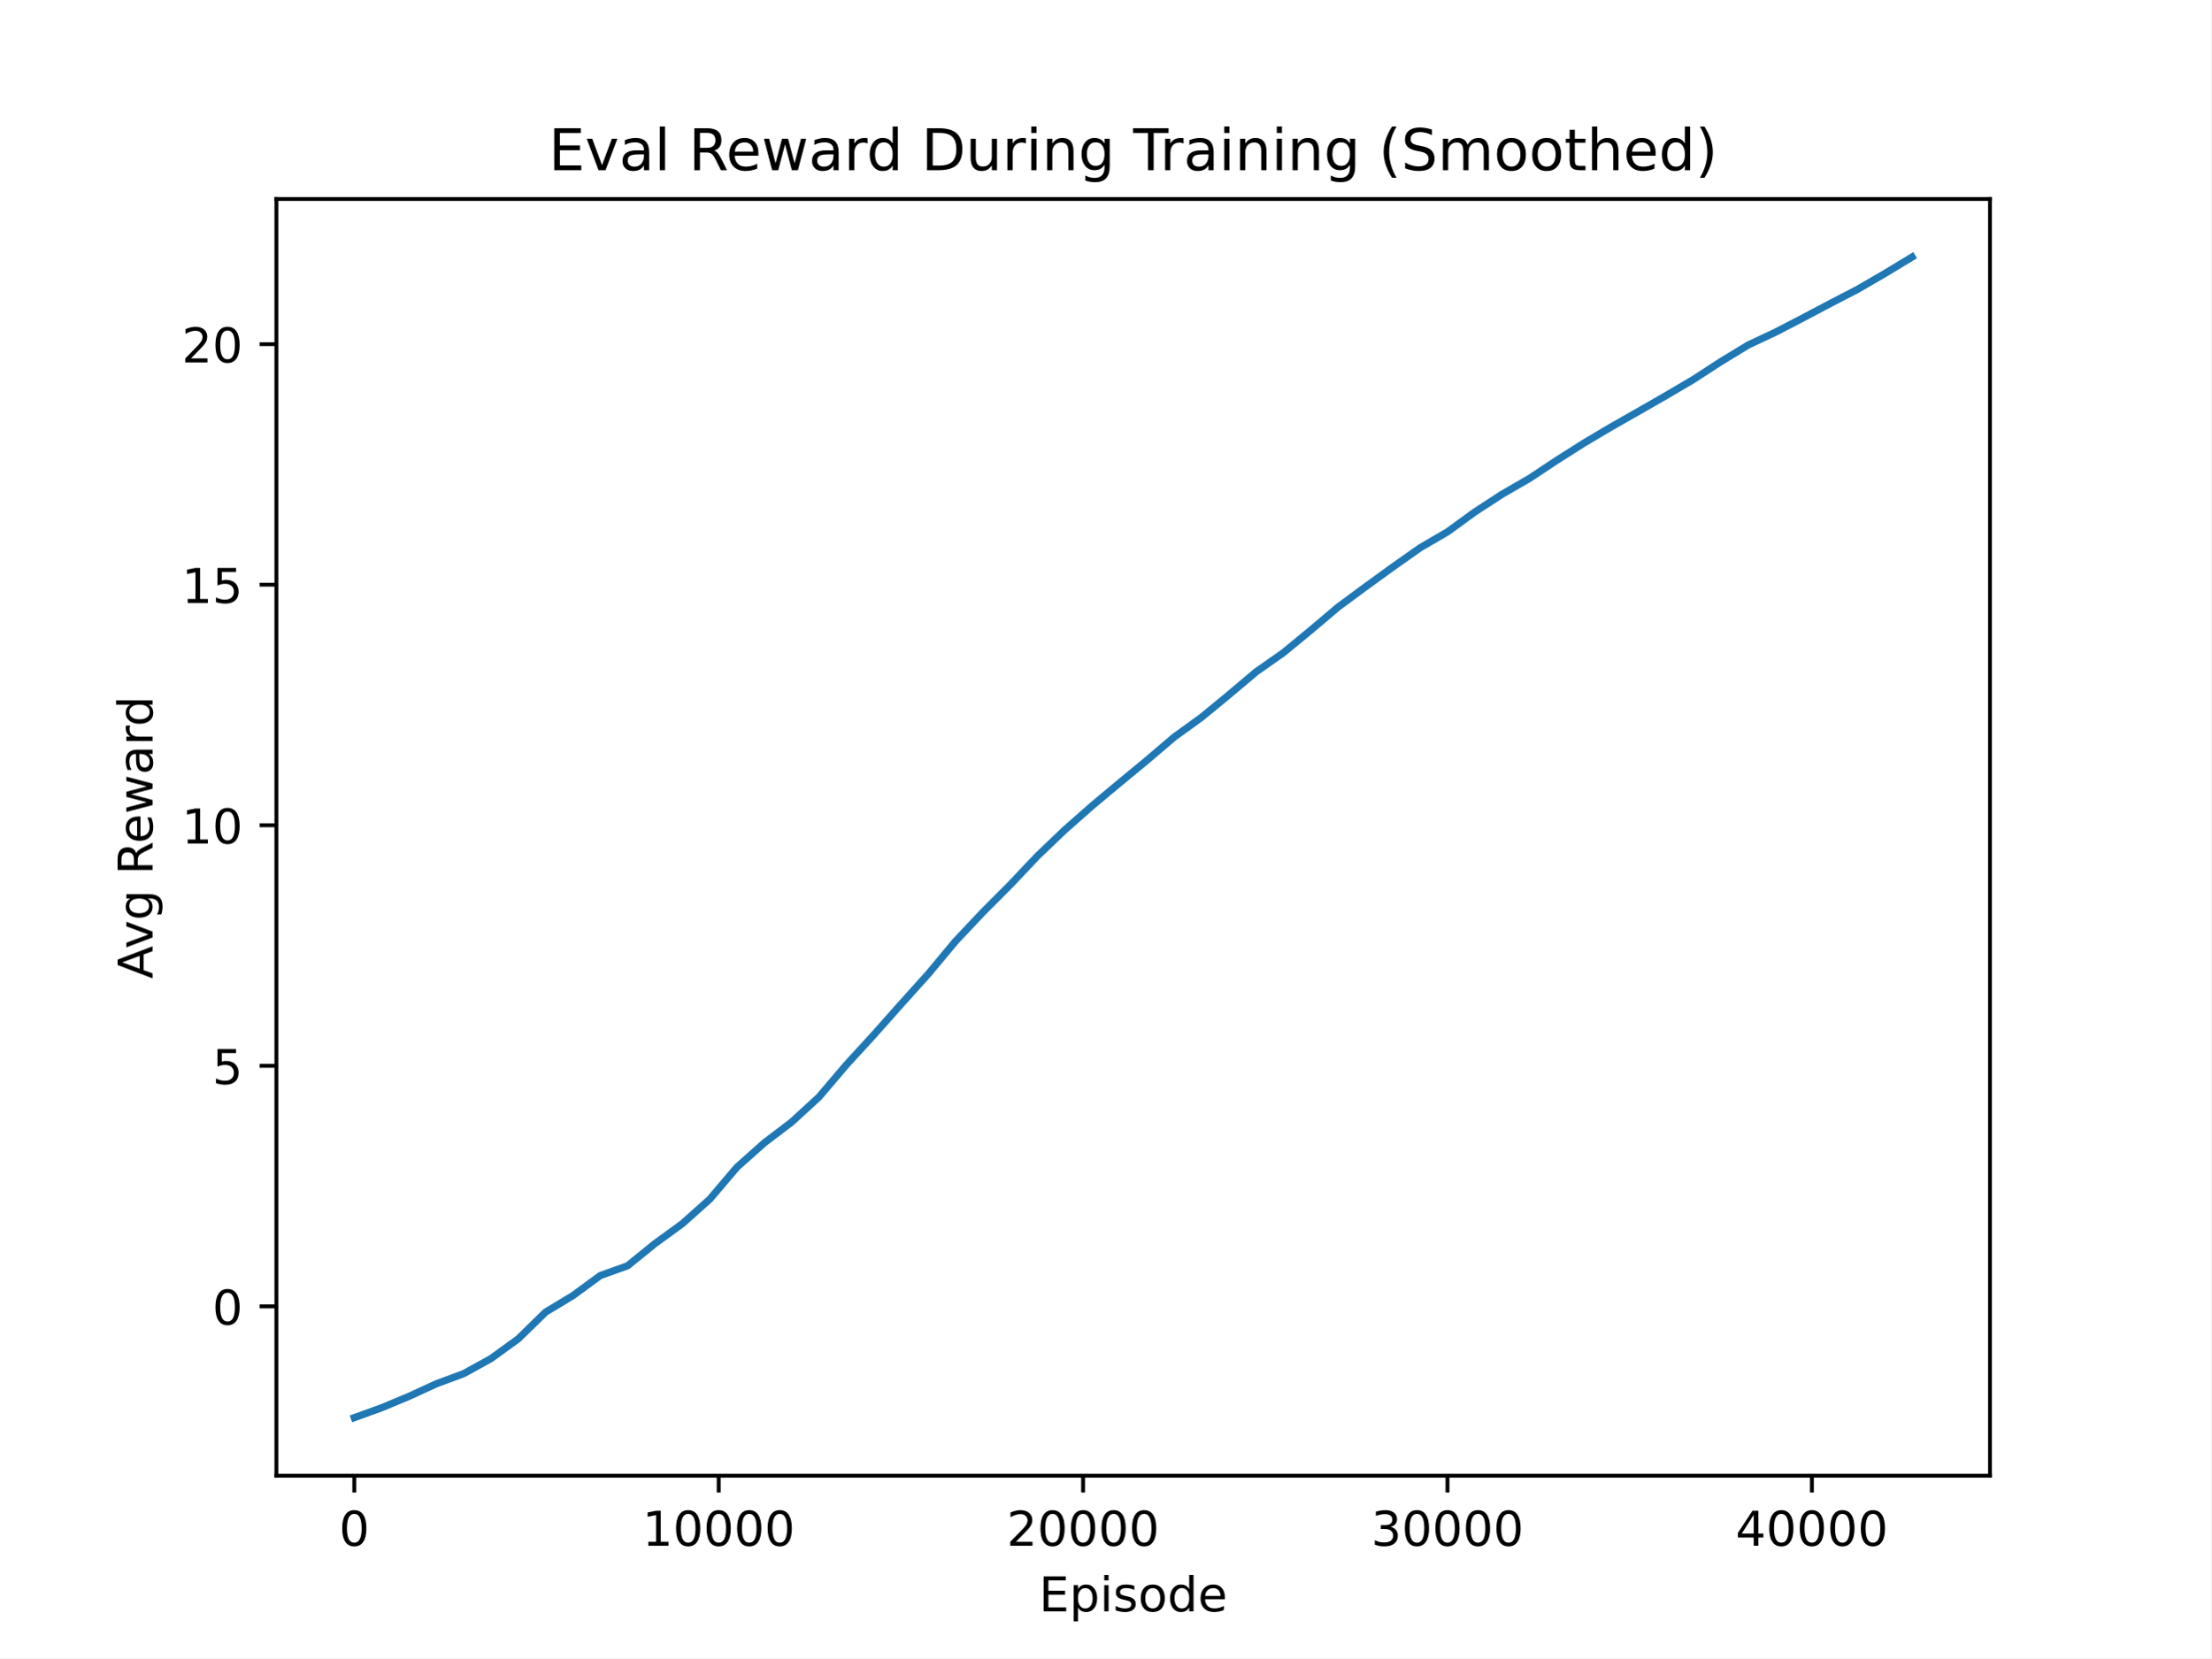
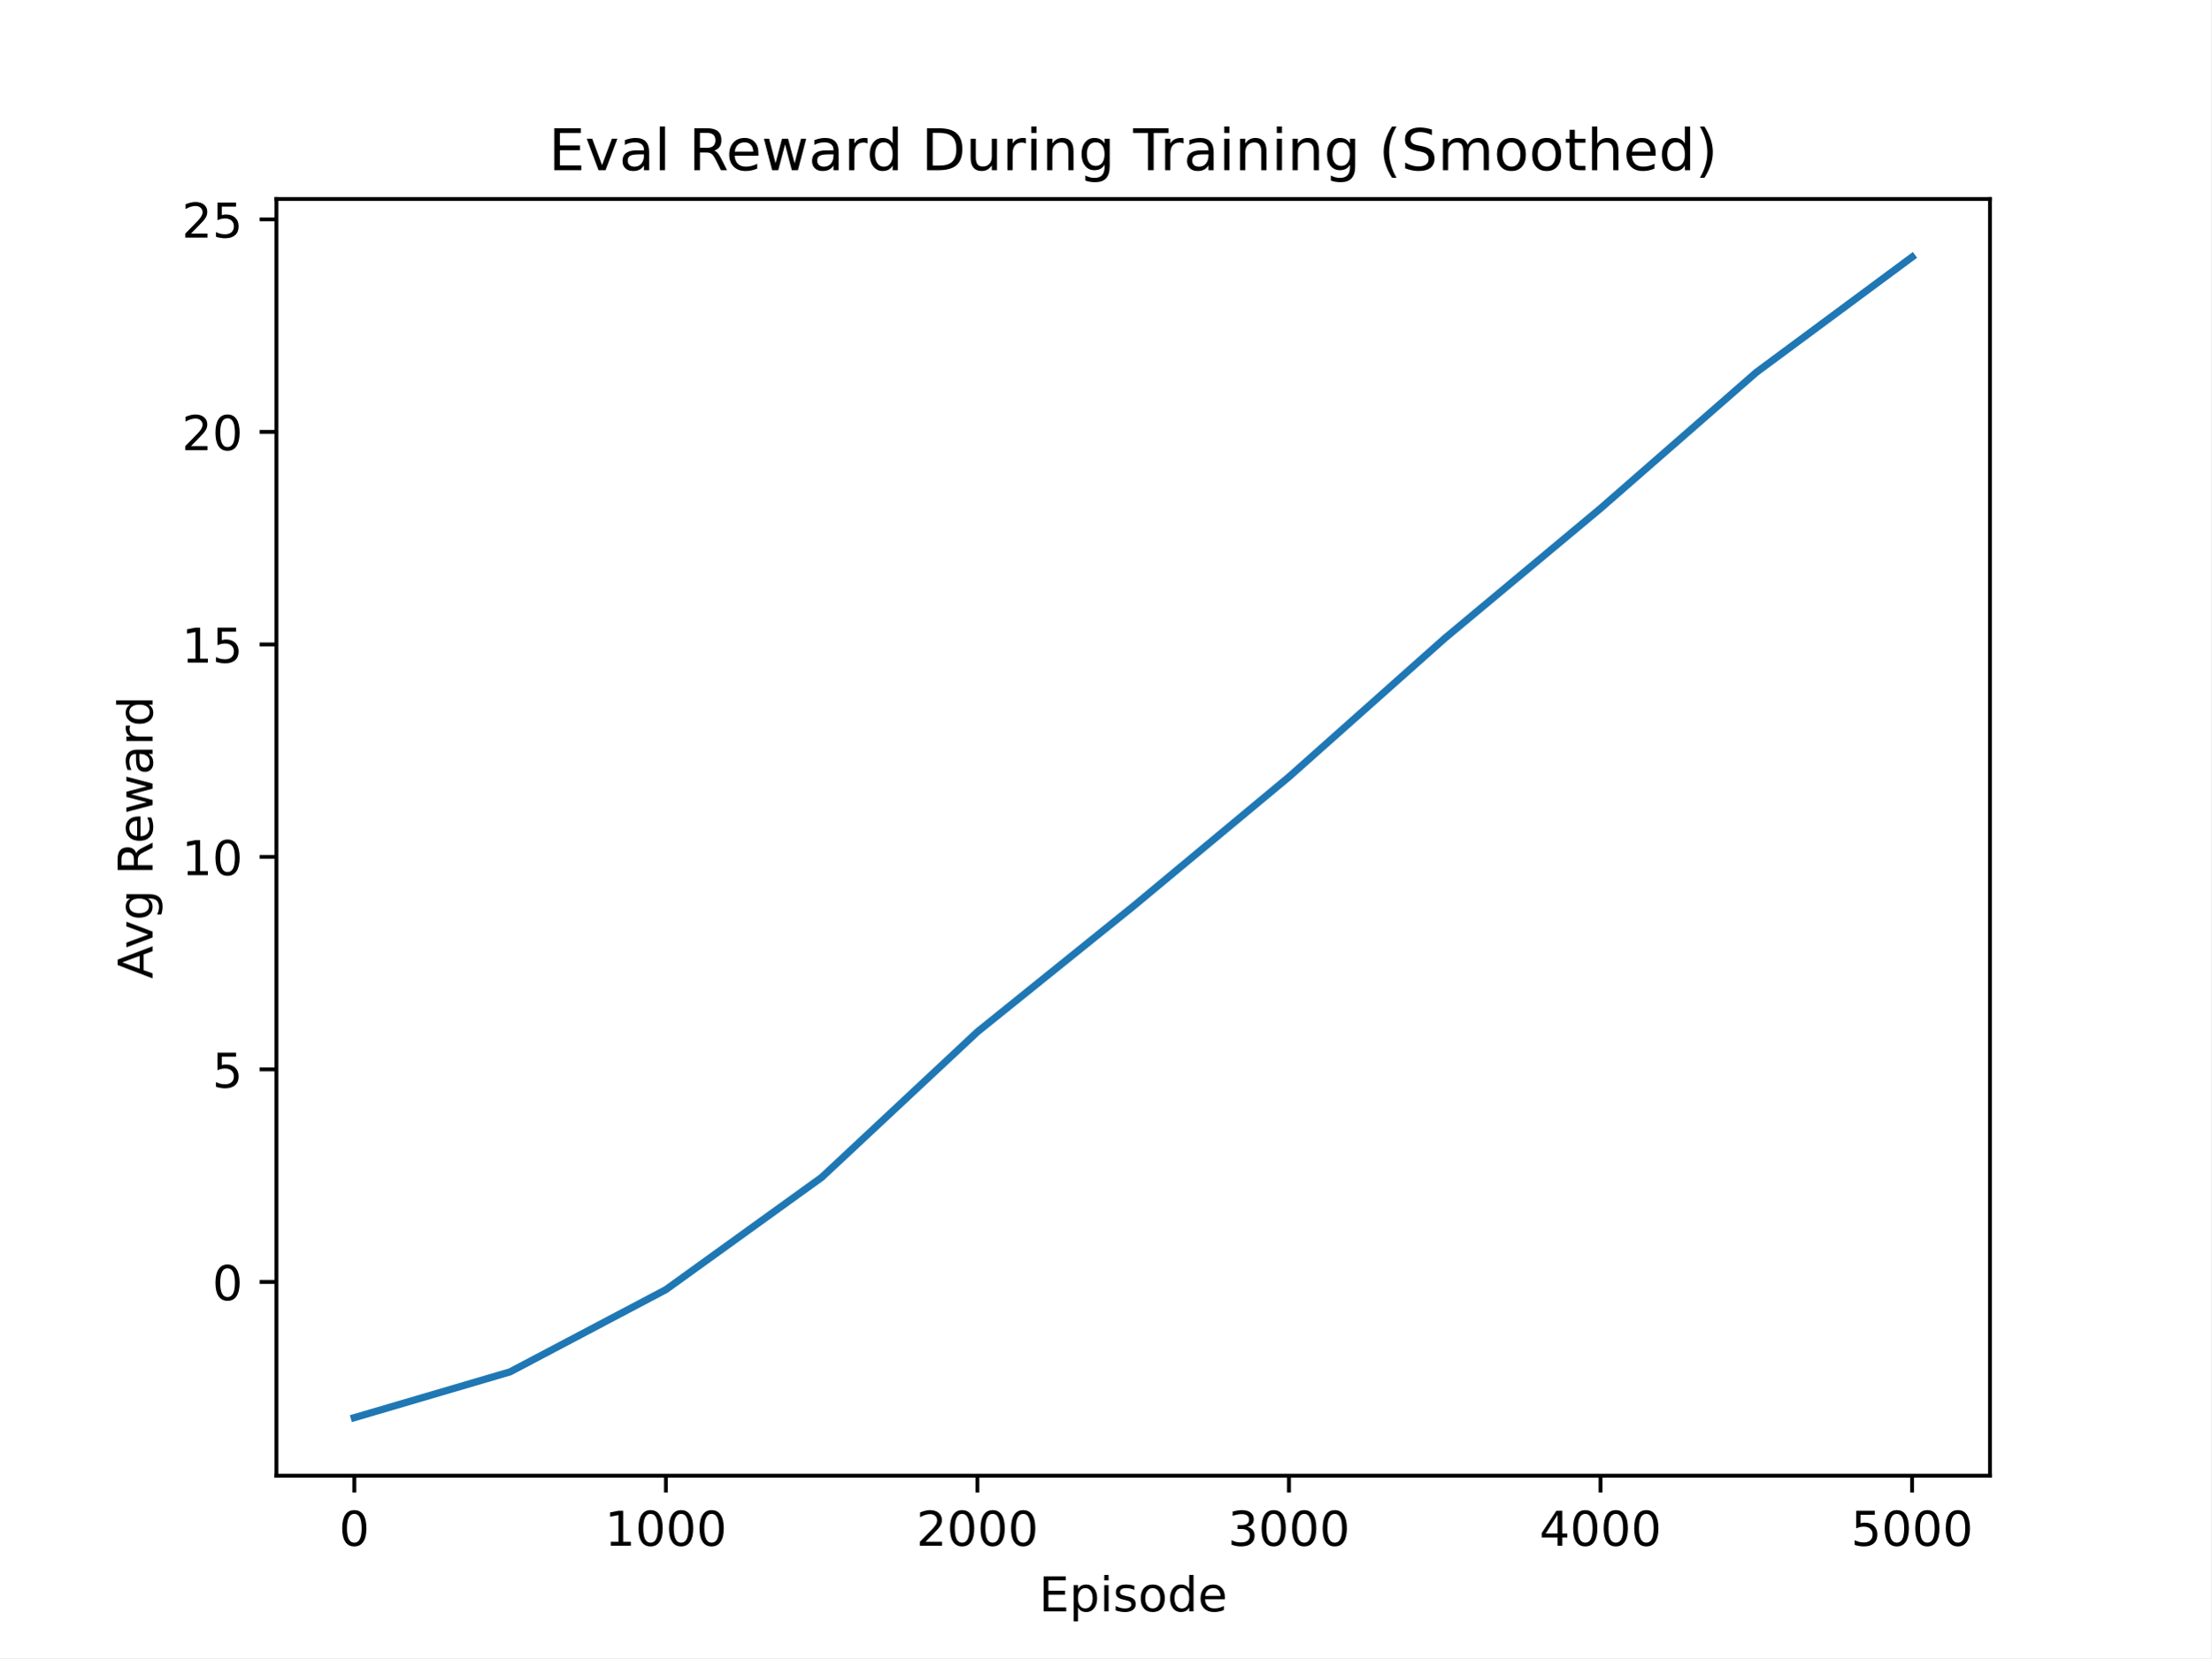
<svg xmlns="http://www.w3.org/2000/svg" xmlns:xlink="http://www.w3.org/1999/xlink" width="460.8pt" height="345.6pt" viewBox="0 0 460.8 345.6" version="1.1">
  <defs>
    <style type="text/css">*{stroke-linejoin: round; stroke-linecap: butt}</style>
  </defs>
  <g id="figure_1">
    <g id="patch_1">
      <path d="M 0 345.6  L 460.8 345.6  L 460.8 0  L 0 0  z " style="fill: #ffffff" />
    </g>
    <g id="axes_1">
      <g id="patch_2">
        <path d="M 57.6 307.584  L 414.72 307.584  L 414.72 41.472  L 57.6 41.472  z " style="fill: #ffffff" />
      </g>
      <g id="matplotlib.axis_1">
        <g id="xtick_1">
          <g id="line2d_1">
            <defs>
-               <path id="me3083ef89d" d="M 0 0  L 0 3.5  " style="stroke: #000000; stroke-width: 0.8" />
+               <path id="ma5be868a11" d="M 0 0  L 0 3.5  " style="stroke: #000000; stroke-width: 0.8" />
            </defs>
            <g>
-               <use xlink:href="#me3083ef89d" x="73.833" y="307.584" style="stroke: #000000; stroke-width: 0.8" />
+               <use xlink:href="#ma5be868a11" x="73.833" y="307.584" style="stroke: #000000; stroke-width: 0.8" />
            </g>
          </g>
          <g id="text_1">
            <g transform="translate(70.65148 322.1824) scale(0.1 -0.1)">
              <defs>
                <path id="DejaVuSans-30" d="M 2034 4250  Q 1547 4250 1301 3770  Q 1056 3291 1056 2328  Q 1056 1369 1301 889  Q 1547 409 2034 409  Q 2525 409 2770 889  Q 3016 1369 3016 2328  Q 3016 3291 2770 3770  Q 2525 4250 2034 4250  z M 2034 4750  Q 2819 4750 3233 4129  Q 3647 3509 3647 2328  Q 3647 1150 3233 529  Q 2819 -91 2034 -91  Q 1250 -91 836 529  Q 422 1150 422 2328  Q 422 3509 836 4129  Q 1250 4750 2034 4750  z " transform="scale(0.015625)" />
              </defs>
              <use xlink:href="#DejaVuSans-30" />
            </g>
          </g>
        </g>
        <g id="xtick_2">
          <g id="line2d_2">
            <g>
-               <use xlink:href="#me3083ef89d" x="149.775" y="307.584" style="stroke: #000000; stroke-width: 0.8" />
+               <use xlink:href="#ma5be868a11" x="138.764" y="307.584" style="stroke: #000000; stroke-width: 0.8" />
            </g>
          </g>
          <g id="text_2">
-             <g transform="translate(133.8691 322.1824) scale(0.1 -0.1)">
+             <g transform="translate(126.0386 322.1824) scale(0.1 -0.1)">
              <defs>
                <path id="DejaVuSans-31" d="M 794 531  L 1825 531  L 1825 4091  L 703 3866  L 703 4441  L 1819 4666  L 2450 4666  L 2450 531  L 3481 531  L 3481 0  L 794 0  L 794 531  z " transform="scale(0.015625)" />
              </defs>
              <use xlink:href="#DejaVuSans-31" />
              <use xlink:href="#DejaVuSans-30" x="63.623" />
              <use xlink:href="#DejaVuSans-30" x="127.246" />
              <use xlink:href="#DejaVuSans-30" x="190.869" />
-               <use xlink:href="#DejaVuSans-30" x="254.492" />
            </g>
          </g>
        </g>
        <g id="xtick_3">
          <g id="line2d_3">
            <g>
-               <use xlink:href="#me3083ef89d" x="225.718" y="307.584" style="stroke: #000000; stroke-width: 0.8" />
+               <use xlink:href="#ma5be868a11" x="203.695" y="307.584" style="stroke: #000000; stroke-width: 0.8" />
            </g>
          </g>
          <g id="text_3">
-             <g transform="translate(209.8116 322.1824) scale(0.1 -0.1)">
+             <g transform="translate(190.9695 322.1824) scale(0.1 -0.1)">
              <defs>
                <path id="DejaVuSans-32" d="M 1228 531  L 3431 531  L 3431 0  L 469 0  L 469 531  Q 828 903 1448 1529  Q 2069 2156 2228 2338  Q 2531 2678 2651 2914  Q 2772 3150 2772 3378  Q 2772 3750 2511 3984  Q 2250 4219 1831 4219  Q 1534 4219 1204 4116  Q 875 4013 500 3803  L 500 4441  Q 881 4594 1212 4672  Q 1544 4750 1819 4750  Q 2544 4750 2975 4387  Q 3406 4025 3406 3419  Q 3406 3131 3298 2873  Q 3191 2616 2906 2266  Q 2828 2175 2409 1742  Q 1991 1309 1228 531  z " transform="scale(0.015625)" />
              </defs>
              <use xlink:href="#DejaVuSans-32" />
              <use xlink:href="#DejaVuSans-30" x="63.623" />
              <use xlink:href="#DejaVuSans-30" x="127.246" />
              <use xlink:href="#DejaVuSans-30" x="190.869" />
-               <use xlink:href="#DejaVuSans-30" x="254.492" />
            </g>
          </g>
        </g>
        <g id="xtick_4">
          <g id="line2d_4">
            <g>
-               <use xlink:href="#me3083ef89d" x="301.66" y="307.584" style="stroke: #000000; stroke-width: 0.8" />
+               <use xlink:href="#ma5be868a11" x="268.625" y="307.584" style="stroke: #000000; stroke-width: 0.8" />
            </g>
          </g>
          <g id="text_4">
-             <g transform="translate(285.7542 322.1824) scale(0.1 -0.1)">
+             <g transform="translate(255.9005 322.1824) scale(0.1 -0.1)">
              <defs>
                <path id="DejaVuSans-33" d="M 2597 2516  Q 3050 2419 3304 2112  Q 3559 1806 3559 1356  Q 3559 666 3084 287  Q 2609 -91 1734 -91  Q 1441 -91 1130 -33  Q 819 25 488 141  L 488 750  Q 750 597 1062 519  Q 1375 441 1716 441  Q 2309 441 2620 675  Q 2931 909 2931 1356  Q 2931 1769 2642 2001  Q 2353 2234 1838 2234  L 1294 2234  L 1294 2753  L 1863 2753  Q 2328 2753 2575 2939  Q 2822 3125 2822 3475  Q 2822 3834 2567 4026  Q 2313 4219 1838 4219  Q 1578 4219 1281 4162  Q 984 4106 628 3988  L 628 4550  Q 988 4650 1302 4700  Q 1616 4750 1894 4750  Q 2613 4750 3031 4423  Q 3450 4097 3450 3541  Q 3450 3153 3228 2886  Q 3006 2619 2597 2516  z " transform="scale(0.015625)" />
              </defs>
              <use xlink:href="#DejaVuSans-33" />
              <use xlink:href="#DejaVuSans-30" x="63.623" />
              <use xlink:href="#DejaVuSans-30" x="127.246" />
              <use xlink:href="#DejaVuSans-30" x="190.869" />
-               <use xlink:href="#DejaVuSans-30" x="254.492" />
            </g>
          </g>
        </g>
        <g id="xtick_5">
          <g id="line2d_5">
            <g>
-               <use xlink:href="#me3083ef89d" x="377.603" y="307.584" style="stroke: #000000; stroke-width: 0.8" />
+               <use xlink:href="#ma5be868a11" x="333.556" y="307.584" style="stroke: #000000; stroke-width: 0.8" />
            </g>
          </g>
          <g id="text_5">
-             <g transform="translate(361.6968 322.1824) scale(0.1 -0.1)">
+             <g transform="translate(320.8314 322.1824) scale(0.1 -0.1)">
              <defs>
                <path id="DejaVuSans-34" d="M 2419 4116  L 825 1625  L 2419 1625  L 2419 4116  z M 2253 4666  L 3047 4666  L 3047 1625  L 3713 1625  L 3713 1100  L 3047 1100  L 3047 0  L 2419 0  L 2419 1100  L 313 1100  L 313 1709  L 2253 4666  z " transform="scale(0.015625)" />
              </defs>
              <use xlink:href="#DejaVuSans-34" />
              <use xlink:href="#DejaVuSans-30" x="63.623" />
              <use xlink:href="#DejaVuSans-30" x="127.246" />
              <use xlink:href="#DejaVuSans-30" x="190.869" />
-               <use xlink:href="#DejaVuSans-30" x="254.492" />
-             </g>
-           </g>
-         </g>
-         <g id="text_6">
+             </g>
+           </g>
+         </g>
+         <g id="xtick_6">
+           <g id="line2d_6">
+             <g>
+               <use xlink:href="#ma5be868a11" x="398.487" y="307.584" style="stroke: #000000; stroke-width: 0.8" />
+             </g>
+           </g>
+           <g id="text_6">
+             <g transform="translate(385.7623 322.1824) scale(0.1 -0.1)">
+               <defs>
+                 <path id="DejaVuSans-35" d="M 691 4666  L 3169 4666  L 3169 4134  L 1269 4134  L 1269 2991  Q 1406 3038 1543 3061  Q 1681 3084 1819 3084  Q 2600 3084 3056 2656  Q 3513 2228 3513 1497  Q 3513 744 3044 326  Q 2575 -91 1722 -91  Q 1428 -91 1123 -41  Q 819 9 494 109  L 494 744  Q 775 591 1075 516  Q 1375 441 1709 441  Q 2250 441 2565 725  Q 2881 1009 2881 1497  Q 2881 1984 2565 2268  Q 2250 2553 1709 2553  Q 1456 2553 1204 2497  Q 953 2441 691 2322  L 691 4666  z " transform="scale(0.015625)" />
+               </defs>
+               <use xlink:href="#DejaVuSans-35" />
+               <use xlink:href="#DejaVuSans-30" x="63.623" />
+               <use xlink:href="#DejaVuSans-30" x="127.246" />
+               <use xlink:href="#DejaVuSans-30" x="190.869" />
+             </g>
+           </g>
+         </g>
+         <g id="text_7">
          <g transform="translate(216.5225 335.8606) scale(0.1 -0.1)">
            <defs>
              <path id="DejaVuSans-45" d="M 628 4666  L 3578 4666  L 3578 4134  L 1259 4134  L 1259 2753  L 3481 2753  L 3481 2222  L 1259 2222  L 1259 531  L 3634 531  L 3634 0  L 628 0  L 628 4666  z " transform="scale(0.015625)" />
              <path id="DejaVuSans-70" d="M 1159 525  L 1159 -1331  L 581 -1331  L 581 3500  L 1159 3500  L 1159 2969  Q 1341 3281 1617 3432  Q 1894 3584 2278 3584  Q 2916 3584 3314 3078  Q 3713 2572 3713 1747  Q 3713 922 3314 415  Q 2916 -91 2278 -91  Q 1894 -91 1617 61  Q 1341 213 1159 525  z M 3116 1747  Q 3116 2381 2855 2742  Q 2594 3103 2138 3103  Q 1681 3103 1420 2742  Q 1159 2381 1159 1747  Q 1159 1113 1420 752  Q 1681 391 2138 391  Q 2594 391 2855 752  Q 3116 1113 3116 1747  z " transform="scale(0.015625)" />
              <path id="DejaVuSans-69" d="M 603 3500  L 1178 3500  L 1178 0  L 603 0  L 603 3500  z M 603 4863  L 1178 4863  L 1178 4134  L 603 4134  L 603 4863  z " transform="scale(0.015625)" />
              <path id="DejaVuSans-73" d="M 2834 3397  L 2834 2853  Q 2591 2978 2328 3040  Q 2066 3103 1784 3103  Q 1356 3103 1142 2972  Q 928 2841 928 2578  Q 928 2378 1081 2264  Q 1234 2150 1697 2047  L 1894 2003  Q 2506 1872 2764 1633  Q 3022 1394 3022 966  Q 3022 478 2636 193  Q 2250 -91 1575 -91  Q 1294 -91 989 -36  Q 684 19 347 128  L 347 722  Q 666 556 975 473  Q 1284 391 1588 391  Q 1994 391 2212 530  Q 2431 669 2431 922  Q 2431 1156 2273 1281  Q 2116 1406 1581 1522  L 1381 1569  Q 847 1681 609 1914  Q 372 2147 372 2553  Q 372 3047 722 3315  Q 1072 3584 1716 3584  Q 2034 3584 2315 3537  Q 2597 3491 2834 3397  z " transform="scale(0.015625)" />
              <path id="DejaVuSans-6f" d="M 1959 3097  Q 1497 3097 1228 2736  Q 959 2375 959 1747  Q 959 1119 1226 758  Q 1494 397 1959 397  Q 2419 397 2687 759  Q 2956 1122 2956 1747  Q 2956 2369 2687 2733  Q 2419 3097 1959 3097  z M 1959 3584  Q 2709 3584 3137 3096  Q 3566 2609 3566 1747  Q 3566 888 3137 398  Q 2709 -91 1959 -91  Q 1206 -91 779 398  Q 353 888 353 1747  Q 353 2609 779 3096  Q 1206 3584 1959 3584  z " transform="scale(0.015625)" />
              <path id="DejaVuSans-64" d="M 2906 2969  L 2906 4863  L 3481 4863  L 3481 0  L 2906 0  L 2906 525  Q 2725 213 2448 61  Q 2172 -91 1784 -91  Q 1150 -91 751 415  Q 353 922 353 1747  Q 353 2572 751 3078  Q 1150 3584 1784 3584  Q 2172 3584 2448 3432  Q 2725 3281 2906 2969  z M 947 1747  Q 947 1113 1208 752  Q 1469 391 1925 391  Q 2381 391 2643 752  Q 2906 1113 2906 1747  Q 2906 2381 2643 2742  Q 2381 3103 1925 3103  Q 1469 3103 1208 2742  Q 947 2381 947 1747  z " transform="scale(0.015625)" />
              <path id="DejaVuSans-65" d="M 3597 1894  L 3597 1613  L 953 1613  Q 991 1019 1311 708  Q 1631 397 2203 397  Q 2534 397 2845 478  Q 3156 559 3463 722  L 3463 178  Q 3153 47 2828 -22  Q 2503 -91 2169 -91  Q 1331 -91 842 396  Q 353 884 353 1716  Q 353 2575 817 3079  Q 1281 3584 2069 3584  Q 2775 3584 3186 3129  Q 3597 2675 3597 1894  z M 3022 2063  Q 3016 2534 2758 2815  Q 2500 3097 2075 3097  Q 1594 3097 1305 2825  Q 1016 2553 972 2059  L 3022 2063  z " transform="scale(0.015625)" />
            </defs>
            <use xlink:href="#DejaVuSans-45" />
            <use xlink:href="#DejaVuSans-70" x="63.184" />
            <use xlink:href="#DejaVuSans-69" x="126.66" />
            <use xlink:href="#DejaVuSans-73" x="154.443" />
            <use xlink:href="#DejaVuSans-6f" x="206.543" />
            <use xlink:href="#DejaVuSans-64" x="267.725" />
            <use xlink:href="#DejaVuSans-65" x="331.201" />
          </g>
        </g>
      </g>
      <g id="matplotlib.axis_2">
        <g id="ytick_1">
-           <g id="line2d_6">
+           <g id="line2d_7">
            <defs>
-               <path id="m777c07db76" d="M 0 0  L -3.5 0  " style="stroke: #000000; stroke-width: 0.8" />
+               <path id="mf7c6d2d454" d="M 0 0  L -3.5 0  " style="stroke: #000000; stroke-width: 0.8" />
            </defs>
            <g>
-               <use xlink:href="#m777c07db76" x="57.6" y="272.29" style="stroke: #000000; stroke-width: 0.8" />
-             </g>
-           </g>
-           <g id="text_7">
-             <g transform="translate(44.2375 276.0892) scale(0.1 -0.1)">
+               <use xlink:href="#mf7c6d2d454" x="57.6" y="267.195" style="stroke: #000000; stroke-width: 0.8" />
+             </g>
+           </g>
+           <g id="text_8">
+             <g transform="translate(44.2375 270.9945) scale(0.1 -0.1)">
              <use xlink:href="#DejaVuSans-30" />
            </g>
          </g>
        </g>
        <g id="ytick_2">
-           <g id="line2d_7">
-             <g>
-               <use xlink:href="#m777c07db76" x="57.6" y="222.15" style="stroke: #000000; stroke-width: 0.8" />
-             </g>
-           </g>
-           <g id="text_8">
-             <g transform="translate(44.2375 225.9494) scale(0.1 -0.1)">
-               <defs>
-                 <path id="DejaVuSans-35" d="M 691 4666  L 3169 4666  L 3169 4134  L 1269 4134  L 1269 2991  Q 1406 3038 1543 3061  Q 1681 3084 1819 3084  Q 2600 3084 3056 2656  Q 3513 2228 3513 1497  Q 3513 744 3044 326  Q 2575 -91 1722 -91  Q 1428 -91 1123 -41  Q 819 9 494 109  L 494 744  Q 775 591 1075 516  Q 1375 441 1709 441  Q 2250 441 2565 725  Q 2881 1009 2881 1497  Q 2881 1984 2565 2268  Q 2250 2553 1709 2553  Q 1456 2553 1204 2497  Q 953 2441 691 2322  L 691 4666  z " transform="scale(0.015625)" />
-               </defs>
+           <g id="line2d_8">
+             <g>
+               <use xlink:href="#mf7c6d2d454" x="57.6" y="222.9" style="stroke: #000000; stroke-width: 0.8" />
+             </g>
+           </g>
+           <g id="text_9">
+             <g transform="translate(44.2375 226.6991) scale(0.1 -0.1)">
              <use xlink:href="#DejaVuSans-35" />
            </g>
          </g>
        </g>
        <g id="ytick_3">
-           <g id="line2d_8">
-             <g>
-               <use xlink:href="#m777c07db76" x="57.6" y="172.01" style="stroke: #000000; stroke-width: 0.8" />
-             </g>
-           </g>
-           <g id="text_9">
-             <g transform="translate(37.875 175.8097) scale(0.1 -0.1)">
+           <g id="line2d_9">
+             <g>
+               <use xlink:href="#mf7c6d2d454" x="57.6" y="178.604" style="stroke: #000000; stroke-width: 0.8" />
+             </g>
+           </g>
+           <g id="text_10">
+             <g transform="translate(37.875 182.4036) scale(0.1 -0.1)">
              <use xlink:href="#DejaVuSans-31" />
              <use xlink:href="#DejaVuSans-30" x="63.623" />
            </g>
          </g>
        </g>
        <g id="ytick_4">
-           <g id="line2d_9">
-             <g>
-               <use xlink:href="#m777c07db76" x="57.6" y="121.871" style="stroke: #000000; stroke-width: 0.8" />
-             </g>
-           </g>
-           <g id="text_10">
-             <g transform="translate(37.875 125.6699) scale(0.1 -0.1)">
+           <g id="line2d_10">
+             <g>
+               <use xlink:href="#mf7c6d2d454" x="57.6" y="134.309" style="stroke: #000000; stroke-width: 0.8" />
+             </g>
+           </g>
+           <g id="text_11">
+             <g transform="translate(37.875 138.1082) scale(0.1 -0.1)">
              <use xlink:href="#DejaVuSans-31" />
              <use xlink:href="#DejaVuSans-35" x="63.623" />
            </g>
          </g>
        </g>
        <g id="ytick_5">
-           <g id="line2d_10">
-             <g>
-               <use xlink:href="#m777c07db76" x="57.6" y="71.731" style="stroke: #000000; stroke-width: 0.8" />
-             </g>
-           </g>
-           <g id="text_11">
-             <g transform="translate(37.875 75.53014) scale(0.1 -0.1)">
+           <g id="line2d_11">
+             <g>
+               <use xlink:href="#mf7c6d2d454" x="57.6" y="90.014" style="stroke: #000000; stroke-width: 0.8" />
+             </g>
+           </g>
+           <g id="text_12">
+             <g transform="translate(37.875 93.81279) scale(0.1 -0.1)">
              <use xlink:href="#DejaVuSans-32" />
              <use xlink:href="#DejaVuSans-30" x="63.623" />
            </g>
          </g>
        </g>
-         <g id="text_12">
+         <g id="ytick_6">
+           <g id="line2d_12">
+             <g>
+               <use xlink:href="#mf7c6d2d454" x="57.6" y="45.718" style="stroke: #000000; stroke-width: 0.8" />
+             </g>
+           </g>
+           <g id="text_13">
+             <g transform="translate(37.875 49.51736) scale(0.1 -0.1)">
+               <use xlink:href="#DejaVuSans-32" />
+               <use xlink:href="#DejaVuSans-35" x="63.623" />
+             </g>
+           </g>
+         </g>
+         <g id="text_14">
          <g transform="translate(31.79531 203.9983) rotate(-90) scale(0.1 -0.1)">
            <defs>
              <path id="DejaVuSans-41" d="M 2188 4044  L 1331 1722  L 3047 1722  L 2188 4044  z M 1831 4666  L 2547 4666  L 4325 0  L 3669 0  L 3244 1197  L 1141 1197  L 716 0  L 50 0  L 1831 4666  z " transform="scale(0.015625)" />
              <path id="DejaVuSans-76" d="M 191 3500  L 800 3500  L 1894 563  L 2988 3500  L 3597 3500  L 2284 0  L 1503 0  L 191 3500  z " transform="scale(0.015625)" />
              <path id="DejaVuSans-67" d="M 2906 1791  Q 2906 2416 2648 2759  Q 2391 3103 1925 3103  Q 1463 3103 1205 2759  Q 947 2416 947 1791  Q 947 1169 1205 825  Q 1463 481 1925 481  Q 2391 481 2648 825  Q 2906 1169 2906 1791  z M 3481 434  Q 3481 -459 3084 -895  Q 2688 -1331 1869 -1331  Q 1566 -1331 1297 -1286  Q 1028 -1241 775 -1147  L 775 -588  Q 1028 -725 1275 -790  Q 1522 -856 1778 -856  Q 2344 -856 2625 -561  Q 2906 -266 2906 331  L 2906 616  Q 2728 306 2450 153  Q 2172 0 1784 0  Q 1141 0 747 490  Q 353 981 353 1791  Q 353 2603 747 3093  Q 1141 3584 1784 3584  Q 2172 3584 2450 3431  Q 2728 3278 2906 2969  L 2906 3500  L 3481 3500  L 3481 434  z " transform="scale(0.015625)" />
              <path id="DejaVuSans-20" transform="scale(0.015625)" />
              <path id="DejaVuSans-52" d="M 2841 2188  Q 3044 2119 3236 1894  Q 3428 1669 3622 1275  L 4263 0  L 3584 0  L 2988 1197  Q 2756 1666 2539 1819  Q 2322 1972 1947 1972  L 1259 1972  L 1259 0  L 628 0  L 628 4666  L 2053 4666  Q 2853 4666 3247 4331  Q 3641 3997 3641 3322  Q 3641 2881 3436 2590  Q 3231 2300 2841 2188  z M 1259 4147  L 1259 2491  L 2053 2491  Q 2509 2491 2742 2702  Q 2975 2913 2975 3322  Q 2975 3731 2742 3939  Q 2509 4147 2053 4147  L 1259 4147  z " transform="scale(0.015625)" />
              <path id="DejaVuSans-77" d="M 269 3500  L 844 3500  L 1563 769  L 2278 3500  L 2956 3500  L 3675 769  L 4391 3500  L 4966 3500  L 4050 0  L 3372 0  L 2619 2869  L 1863 0  L 1184 0  L 269 3500  z " transform="scale(0.015625)" />
              <path id="DejaVuSans-61" d="M 2194 1759  Q 1497 1759 1228 1600  Q 959 1441 959 1056  Q 959 750 1161 570  Q 1363 391 1709 391  Q 2188 391 2477 730  Q 2766 1069 2766 1631  L 2766 1759  L 2194 1759  z M 3341 1997  L 3341 0  L 2766 0  L 2766 531  Q 2569 213 2275 61  Q 1981 -91 1556 -91  Q 1019 -91 701 211  Q 384 513 384 1019  Q 384 1609 779 1909  Q 1175 2209 1959 2209  L 2766 2209  L 2766 2266  Q 2766 2663 2505 2880  Q 2244 3097 1772 3097  Q 1472 3097 1187 3025  Q 903 2953 641 2809  L 641 3341  Q 956 3463 1253 3523  Q 1550 3584 1831 3584  Q 2591 3584 2966 3190  Q 3341 2797 3341 1997  z " transform="scale(0.015625)" />
              <path id="DejaVuSans-72" d="M 2631 2963  Q 2534 3019 2420 3045  Q 2306 3072 2169 3072  Q 1681 3072 1420 2755  Q 1159 2438 1159 1844  L 1159 0  L 581 0  L 581 3500  L 1159 3500  L 1159 2956  Q 1341 3275 1631 3429  Q 1922 3584 2338 3584  Q 2397 3584 2469 3576  Q 2541 3569 2628 3553  L 2631 2963  z " transform="scale(0.015625)" />
            </defs>
            <use xlink:href="#DejaVuSans-41" />
            <use xlink:href="#DejaVuSans-76" x="62.533" />
            <use xlink:href="#DejaVuSans-67" x="121.713" />
            <use xlink:href="#DejaVuSans-20" x="185.189" />
            <use xlink:href="#DejaVuSans-52" x="216.977" />
            <use xlink:href="#DejaVuSans-65" x="281.959" />
            <use xlink:href="#DejaVuSans-77" x="343.482" />
            <use xlink:href="#DejaVuSans-61" x="425.27" />
            <use xlink:href="#DejaVuSans-72" x="486.549" />
            <use xlink:href="#DejaVuSans-64" x="525.912" />
          </g>
        </g>
      </g>
-       <g id="line2d_11">
-         <path d="M 73.833 295.488  L 79.528 293.423  L 85.224 291.046  L 90.92 288.43  L 96.616 286.317  L 102.311 283.176  L 108.007 279.051  L 113.703 273.483  L 119.398 270.046  L 125.094 265.874  L 130.79 263.828  L 136.485 259.212  L 142.181 255.068  L 147.877 249.988  L 153.572 243.297  L 159.268 238.217  L 164.964 233.892  L 170.66 228.666  L 176.355 221.968  L 182.051 215.75  L 187.747 209.341  L 193.442 203.014  L 199.138 196.177  L 204.834 190.134  L 210.529 184.425  L 216.225 178.401  L 221.921 172.961  L 227.616 167.943  L 233.312 163.184  L 239.008 158.488  L 244.704 153.63  L 250.399 149.511  L 256.095 144.826  L 261.791 140.026  L 267.486 136.024  L 273.182 131.339  L 278.878 126.521  L 284.573 122.316  L 290.269 118.185  L 295.965 114.169  L 301.66 110.855  L 307.356 106.712  L 313.052 103.003  L 318.748 99.715  L 324.443 95.937  L 330.139 92.324  L 335.835 88.946  L 341.53 85.709  L 347.226 82.438  L 352.922 79.087  L 358.617 75.385  L 364.313 71.914  L 370.009 69.238  L 375.704 66.283  L 381.4 63.272  L 387.096 60.318  L 392.792 57.015  L 398.487 53.568  " clip-path="url(#ped10b29076)" style="fill: none; stroke: #1f77b4; stroke-width: 1.5; stroke-linecap: square" />
+       <g id="line2d_13">
+         <path d="M 73.833 295.488  L 106.298 285.941  L 138.764 268.804  L 171.229 245.41  L 203.695 215.071  L 236.16 188.913  L 268.625 161.926  L 301.091 133.045  L 333.556 105.966  L 366.022 77.609  L 398.487 53.568  " clip-path="url(#pbd0acf74d7)" style="fill: none; stroke: #1f77b4; stroke-width: 1.5; stroke-linecap: square" />
      </g>
      <g id="patch_3">
        <path d="M 57.6 307.584  L 57.6 41.472  " style="fill: none; stroke: #000000; stroke-width: 0.8; stroke-linejoin: miter; stroke-linecap: square" />
      </g>
      <g id="patch_4">
        <path d="M 414.72 307.584  L 414.72 41.472  " style="fill: none; stroke: #000000; stroke-width: 0.8; stroke-linejoin: miter; stroke-linecap: square" />
      </g>
      <g id="patch_5">
        <path d="M 57.6 307.584  L 414.72 307.584  " style="fill: none; stroke: #000000; stroke-width: 0.8; stroke-linejoin: miter; stroke-linecap: square" />
      </g>
      <g id="patch_6">
        <path d="M 57.6 41.472  L 414.72 41.472  " style="fill: none; stroke: #000000; stroke-width: 0.8; stroke-linejoin: miter; stroke-linecap: square" />
      </g>
-       <g id="text_13">
+       <g id="text_15">
        <g transform="translate(114.3291 35.472) scale(0.12 -0.12)">
          <defs>
            <path id="DejaVuSans-6c" d="M 603 4863  L 1178 4863  L 1178 0  L 603 0  L 603 4863  z " transform="scale(0.015625)" />
            <path id="DejaVuSans-44" d="M 1259 4147  L 1259 519  L 2022 519  Q 2988 519 3436 956  Q 3884 1394 3884 2338  Q 3884 3275 3436 3711  Q 2988 4147 2022 4147  L 1259 4147  z M 628 4666  L 1925 4666  Q 3281 4666 3915 4102  Q 4550 3538 4550 2338  Q 4550 1131 3912 565  Q 3275 0 1925 0  L 628 0  L 628 4666  z " transform="scale(0.015625)" />
            <path id="DejaVuSans-75" d="M 544 1381  L 544 3500  L 1119 3500  L 1119 1403  Q 1119 906 1312 657  Q 1506 409 1894 409  Q 2359 409 2629 706  Q 2900 1003 2900 1516  L 2900 3500  L 3475 3500  L 3475 0  L 2900 0  L 2900 538  Q 2691 219 2414 64  Q 2138 -91 1772 -91  Q 1169 -91 856 284  Q 544 659 544 1381  z M 1991 3584  L 1991 3584  z " transform="scale(0.015625)" />
            <path id="DejaVuSans-6e" d="M 3513 2113  L 3513 0  L 2938 0  L 2938 2094  Q 2938 2591 2744 2837  Q 2550 3084 2163 3084  Q 1697 3084 1428 2787  Q 1159 2491 1159 1978  L 1159 0  L 581 0  L 581 3500  L 1159 3500  L 1159 2956  Q 1366 3272 1645 3428  Q 1925 3584 2291 3584  Q 2894 3584 3203 3211  Q 3513 2838 3513 2113  z " transform="scale(0.015625)" />
            <path id="DejaVuSans-54" d="M -19 4666  L 3928 4666  L 3928 4134  L 2272 4134  L 2272 0  L 1638 0  L 1638 4134  L -19 4134  L -19 4666  z " transform="scale(0.015625)" />
            <path id="DejaVuSans-28" d="M 1984 4856  Q 1566 4138 1362 3434  Q 1159 2731 1159 2009  Q 1159 1288 1364 580  Q 1569 -128 1984 -844  L 1484 -844  Q 1016 -109 783 600  Q 550 1309 550 2009  Q 550 2706 781 3412  Q 1013 4119 1484 4856  L 1984 4856  z " transform="scale(0.015625)" />
            <path id="DejaVuSans-53" d="M 3425 4513  L 3425 3897  Q 3066 4069 2747 4153  Q 2428 4238 2131 4238  Q 1616 4238 1336 4038  Q 1056 3838 1056 3469  Q 1056 3159 1242 3001  Q 1428 2844 1947 2747  L 2328 2669  Q 3034 2534 3370 2195  Q 3706 1856 3706 1288  Q 3706 609 3251 259  Q 2797 -91 1919 -91  Q 1588 -91 1214 -16  Q 841 59 441 206  L 441 856  Q 825 641 1194 531  Q 1563 422 1919 422  Q 2459 422 2753 634  Q 3047 847 3047 1241  Q 3047 1584 2836 1778  Q 2625 1972 2144 2069  L 1759 2144  Q 1053 2284 737 2584  Q 422 2884 422 3419  Q 422 4038 858 4394  Q 1294 4750 2059 4750  Q 2388 4750 2728 4690  Q 3069 4631 3425 4513  z " transform="scale(0.015625)" />
            <path id="DejaVuSans-6d" d="M 3328 2828  Q 3544 3216 3844 3400  Q 4144 3584 4550 3584  Q 5097 3584 5394 3201  Q 5691 2819 5691 2113  L 5691 0  L 5113 0  L 5113 2094  Q 5113 2597 4934 2840  Q 4756 3084 4391 3084  Q 3944 3084 3684 2787  Q 3425 2491 3425 1978  L 3425 0  L 2847 0  L 2847 2094  Q 2847 2600 2669 2842  Q 2491 3084 2119 3084  Q 1678 3084 1418 2786  Q 1159 2488 1159 1978  L 1159 0  L 581 0  L 581 3500  L 1159 3500  L 1159 2956  Q 1356 3278 1631 3431  Q 1906 3584 2284 3584  Q 2666 3584 2933 3390  Q 3200 3197 3328 2828  z " transform="scale(0.015625)" />
            <path id="DejaVuSans-74" d="M 1172 4494  L 1172 3500  L 2356 3500  L 2356 3053  L 1172 3053  L 1172 1153  Q 1172 725 1289 603  Q 1406 481 1766 481  L 2356 481  L 2356 0  L 1766 0  Q 1100 0 847 248  Q 594 497 594 1153  L 594 3053  L 172 3053  L 172 3500  L 594 3500  L 594 4494  L 1172 4494  z " transform="scale(0.015625)" />
            <path id="DejaVuSans-68" d="M 3513 2113  L 3513 0  L 2938 0  L 2938 2094  Q 2938 2591 2744 2837  Q 2550 3084 2163 3084  Q 1697 3084 1428 2787  Q 1159 2491 1159 1978  L 1159 0  L 581 0  L 581 4863  L 1159 4863  L 1159 2956  Q 1366 3272 1645 3428  Q 1925 3584 2291 3584  Q 2894 3584 3203 3211  Q 3513 2838 3513 2113  z " transform="scale(0.015625)" />
            <path id="DejaVuSans-29" d="M 513 4856  L 1013 4856  Q 1481 4119 1714 3412  Q 1947 2706 1947 2009  Q 1947 1309 1714 600  Q 1481 -109 1013 -844  L 513 -844  Q 928 -128 1133 580  Q 1338 1288 1338 2009  Q 1338 2731 1133 3434  Q 928 4138 513 4856  z " transform="scale(0.015625)" />
          </defs>
          <use xlink:href="#DejaVuSans-45" />
          <use xlink:href="#DejaVuSans-76" x="63.184" />
          <use xlink:href="#DejaVuSans-61" x="122.363" />
          <use xlink:href="#DejaVuSans-6c" x="183.643" />
          <use xlink:href="#DejaVuSans-20" x="211.426" />
          <use xlink:href="#DejaVuSans-52" x="243.213" />
          <use xlink:href="#DejaVuSans-65" x="308.195" />
          <use xlink:href="#DejaVuSans-77" x="369.719" />
          <use xlink:href="#DejaVuSans-61" x="451.506" />
          <use xlink:href="#DejaVuSans-72" x="512.785" />
          <use xlink:href="#DejaVuSans-64" x="552.148" />
          <use xlink:href="#DejaVuSans-20" x="615.625" />
          <use xlink:href="#DejaVuSans-44" x="647.412" />
          <use xlink:href="#DejaVuSans-75" x="724.414" />
          <use xlink:href="#DejaVuSans-72" x="787.793" />
          <use xlink:href="#DejaVuSans-69" x="828.906" />
          <use xlink:href="#DejaVuSans-6e" x="856.689" />
          <use xlink:href="#DejaVuSans-67" x="920.068" />
          <use xlink:href="#DejaVuSans-20" x="983.545" />
          <use xlink:href="#DejaVuSans-54" x="1015.332" />
          <use xlink:href="#DejaVuSans-72" x="1061.666" />
          <use xlink:href="#DejaVuSans-61" x="1102.779" />
          <use xlink:href="#DejaVuSans-69" x="1164.059" />
          <use xlink:href="#DejaVuSans-6e" x="1191.842" />
          <use xlink:href="#DejaVuSans-69" x="1255.221" />
          <use xlink:href="#DejaVuSans-6e" x="1283.004" />
          <use xlink:href="#DejaVuSans-67" x="1346.383" />
          <use xlink:href="#DejaVuSans-20" x="1409.859" />
          <use xlink:href="#DejaVuSans-28" x="1441.646" />
          <use xlink:href="#DejaVuSans-53" x="1480.66" />
          <use xlink:href="#DejaVuSans-6d" x="1544.137" />
          <use xlink:href="#DejaVuSans-6f" x="1641.549" />
          <use xlink:href="#DejaVuSans-6f" x="1702.73" />
          <use xlink:href="#DejaVuSans-74" x="1763.912" />
          <use xlink:href="#DejaVuSans-68" x="1803.121" />
          <use xlink:href="#DejaVuSans-65" x="1866.5" />
          <use xlink:href="#DejaVuSans-64" x="1928.023" />
          <use xlink:href="#DejaVuSans-29" x="1991.5" />
        </g>
      </g>
    </g>
  </g>
  <defs>
-     <clipPath id="ped10b29076">
+     <clipPath id="pbd0acf74d7">
      <rect x="57.6" y="41.472" width="357.12" height="266.112" />
    </clipPath>
  </defs>
</svg>
